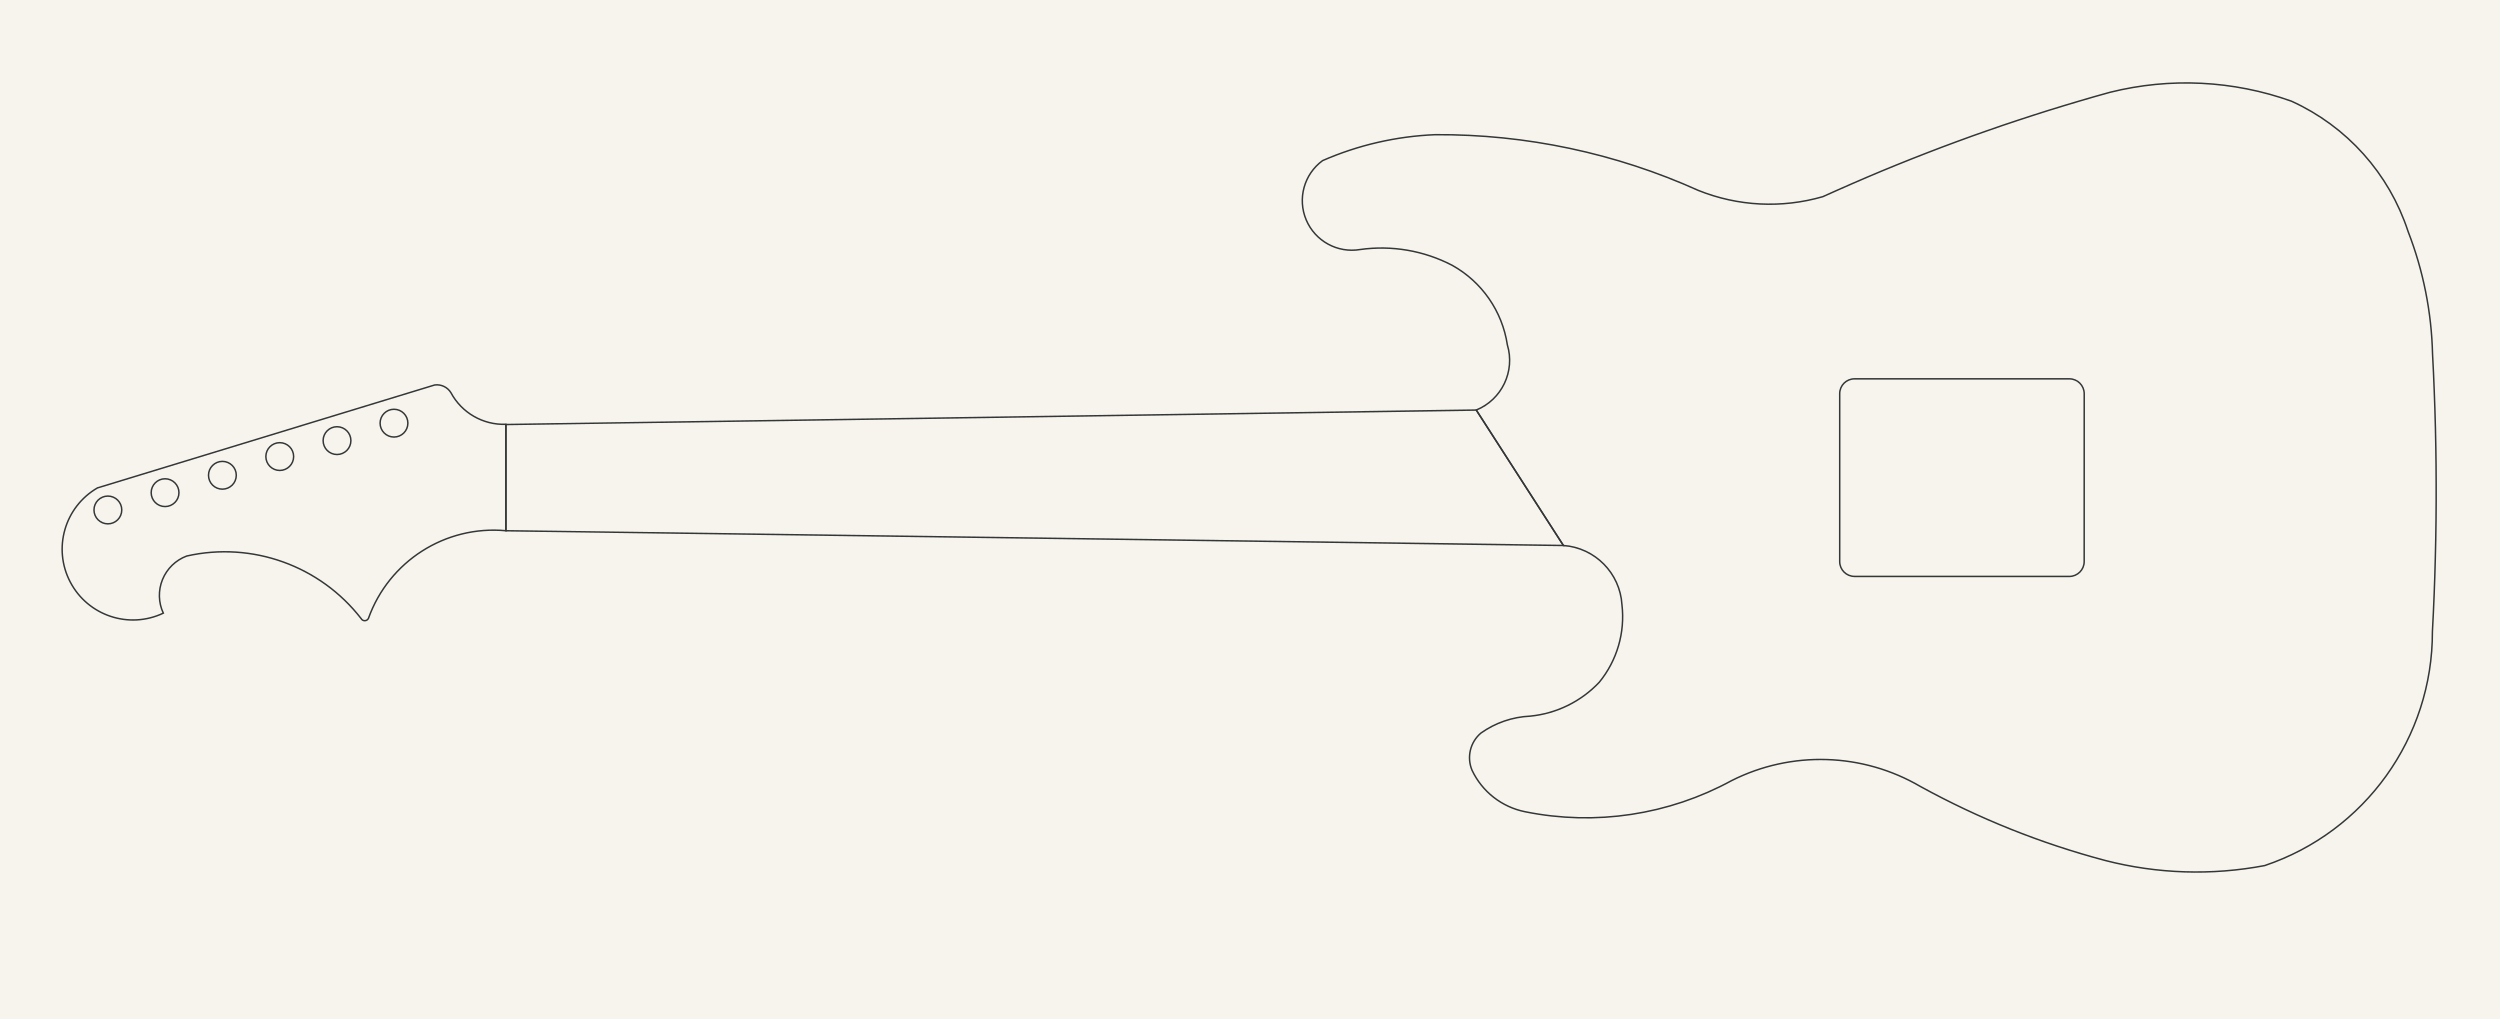
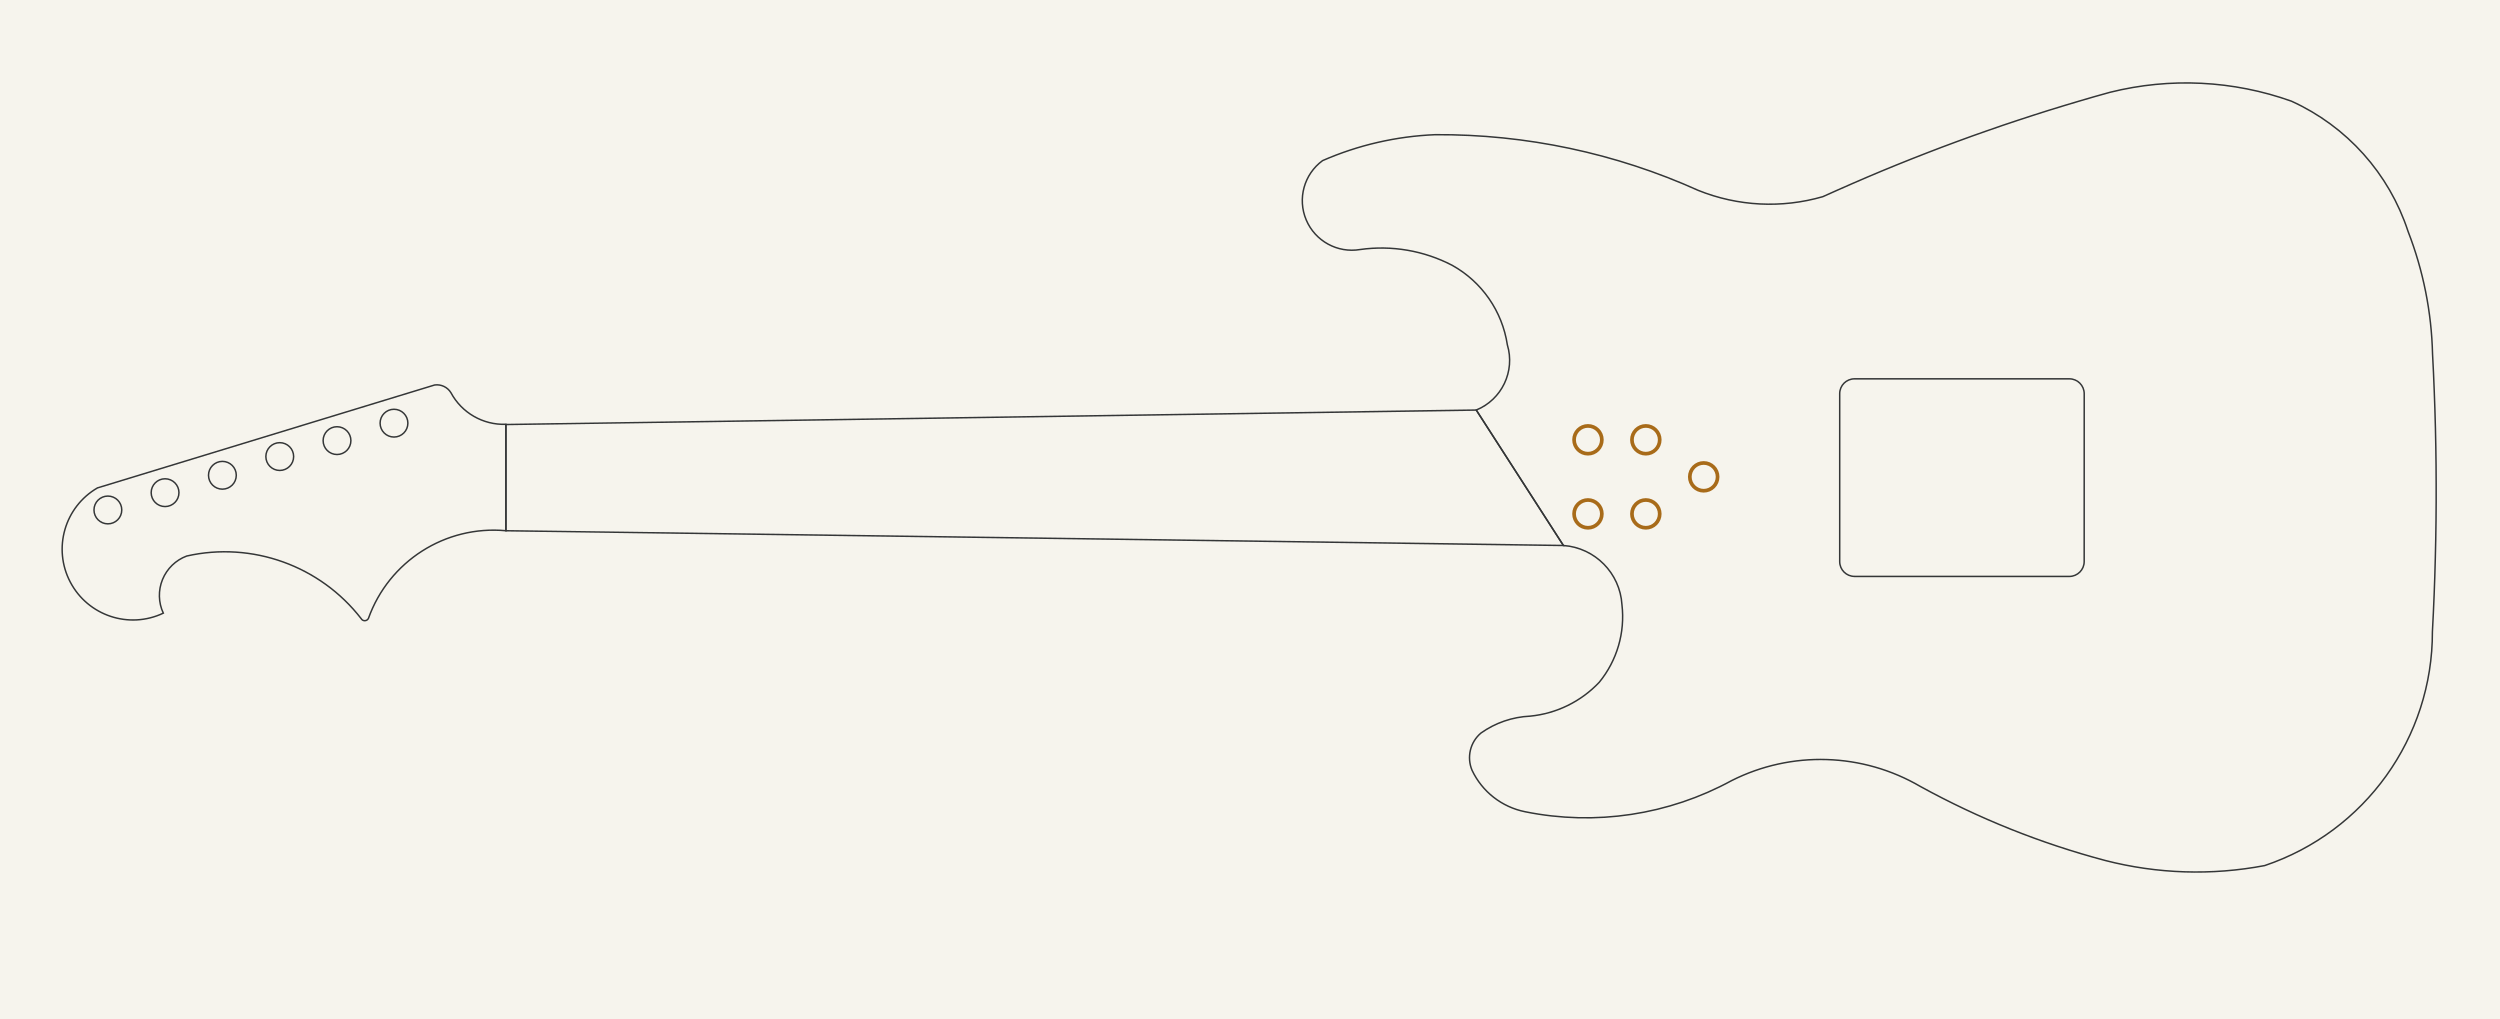
<svg xmlns="http://www.w3.org/2000/svg" width="2160" height="880" viewBox="0 80 1080 440">
  <rect width="1080" height="600" fill="#f6f4ed" />
  <g fill="none" stroke="#343637" stroke-width=".65">
    <path d="M637.743,257.144 C648.808,252.608 654.621,240.411 651.175,228.959 C648.975,214.437 640.174,201.749 627.337,194.61 C615.115,188.258 601.215,185.877 587.574,187.796 C577.792,189.447 568.15,184.154 564.285,175.009 C560.42,165.863 563.344,155.26 571.351,149.388 C586.741,142.661 603.255,138.867 620.042,138.183 C659.203,137.954 697.936,146.16 733.625,162.239 C750.751,169.137 769.699,170.097 787.441,164.969 L793.79,162.13 L800.165,159.325 L806.555,156.565 L812.96,153.865 L819.395,151.225 L825.86,148.63 L832.34,146.095 L838.835,143.605 L845.36,141.175 L851.9,138.79 L858.455,136.48 L865.025,134.2 L871.625,131.995 L878.24,129.835 L884.87,127.72 L891.515,125.68 L898.19,123.685 L904.865,121.735 L911.57,119.86 C937.491,113.388 964.745,114.731 989.907,123.709 C1013.828,134.561 1032.105,154.964 1040.275,179.942 C1046.855,196.896 1050.437,214.852 1050.862,233.021 L1051.265,241.015 L1051.595,248.995 L1051.88,256.99 L1052.105,264.97 L1052.27,272.965 L1052.375,280.96 L1052.42,288.955 L1052.42,296.95 L1052.36,304.945 L1052.24,312.925 L1052.06,320.92 L1051.835,328.915 L1051.55,336.895 L1051.205,344.89 L1050.8,352.87 C1050.914,398.637 1021.73,439.344 978.347,453.93 C955.499,458.281 931.962,457.529 909.43,451.722 C881.634,444.35 854.834,433.618 829.625,419.768 C804.623,405.152 773.933,404.195 748.075,417.214 C720.859,432.069 689.264,436.836 658.868,430.678 C648.807,428.671 640.303,422.022 635.922,412.757 C633.557,407.126 635.113,400.608 639.779,396.669 C646.007,392.25 653.392,389.717 661.036,389.375 C672.428,388.26 683.031,383.062 690.883,374.735 C698.551,365.36 702.089,353.272 700.683,341.24 C699.849,327.575 689.04,316.647 675.395,315.652 Z" />
    <path d="M218.542,263.305 C208.664,263.646 199.451,258.341 194.787,249.626 C193.317,247.236 190.563,245.937 187.771,246.314 L42.11,290.77 C27.915,298.995 22.736,316.95 30.367,331.469 C37.998,345.99 55.723,351.907 70.546,344.884 C68.415,340.298 68.293,335.027 70.21,330.343 C72.127,325.659 75.909,321.986 80.647,320.207 C108.907,313.82 138.299,324.372 156.04,347.266 C156.348,347.828 156.961,348.165 157.615,348.144 C158.268,348.123 158.858,347.748 159.155,347.166 C167.98,322.444 192.425,306.849 218.553,309.27 Z" />
    <polygon points="218.555,263.395 218.555,309.28 675.395,315.652 637.743,257.144" />
    <path d="M801.155,329.02 L893.975,329.02 C897.501,329.005 900.365,326.141 900.365,322.608 L900.38,250.06 C900.365,246.519 897.501,243.655 893.967,243.655 L801.155,243.655 C797.614,243.655 794.75,246.519 794.75,250.053 L794.75,322.615 C794.75,326.141 797.614,329.005 801.148,329.005 Z" />
    <circle cx="170.202" cy="262.803" r="6" />
    <circle cx="145.588" cy="270.347" r="6" />
    <circle cx="120.853" cy="277.232" r="6" />
    <circle cx="96.073" cy="285.317" r="6" />
    <circle cx="71.308" cy="292.832" r="6" />
    <circle cx="46.602" cy="300.303" r="6" />
+     <g data-joint="bolt-on" data-placement="spec-schematic" stroke="#a86b19" stroke-width="1.6">
+       <circle cx="686" cy="270" r="6" />
+       <circle cx="686" cy="302" r="6" />
+       <circle cx="711" cy="270" r="6" />
+       <circle cx="711" cy="302" r="6" />
+       <circle cx="736" cy="286" r="6" />
+     </g>
  </g>
</svg>
